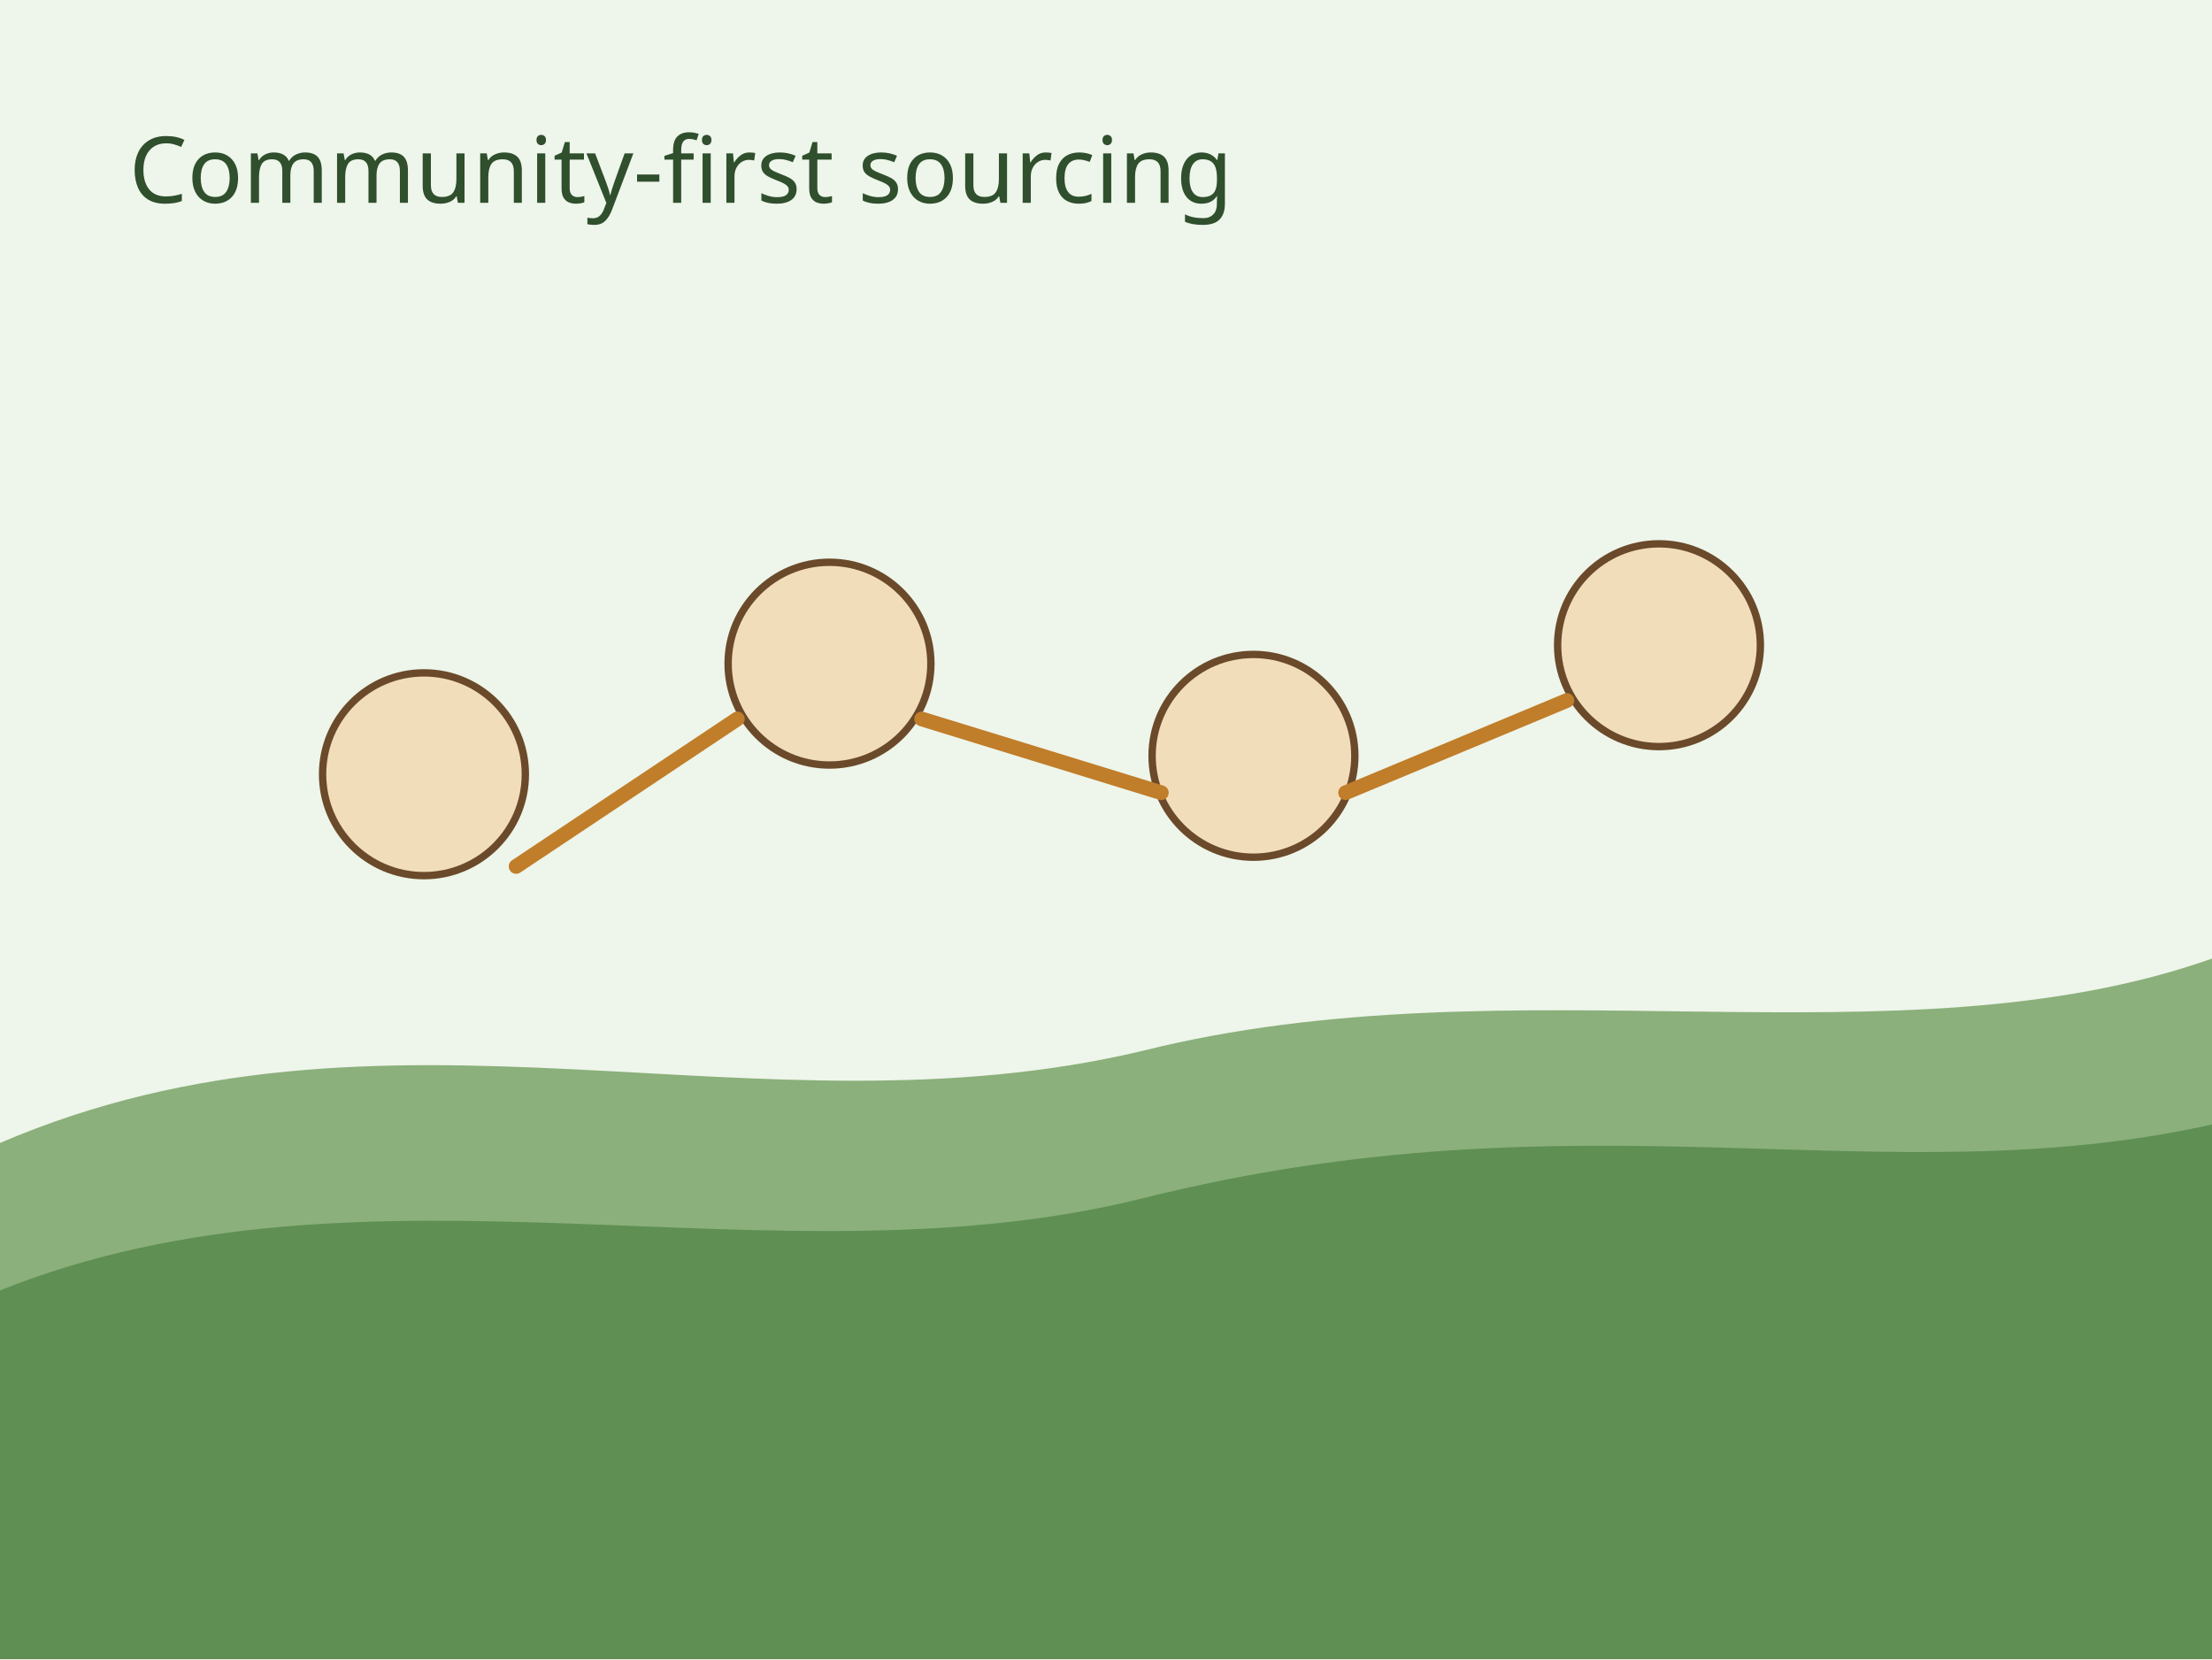
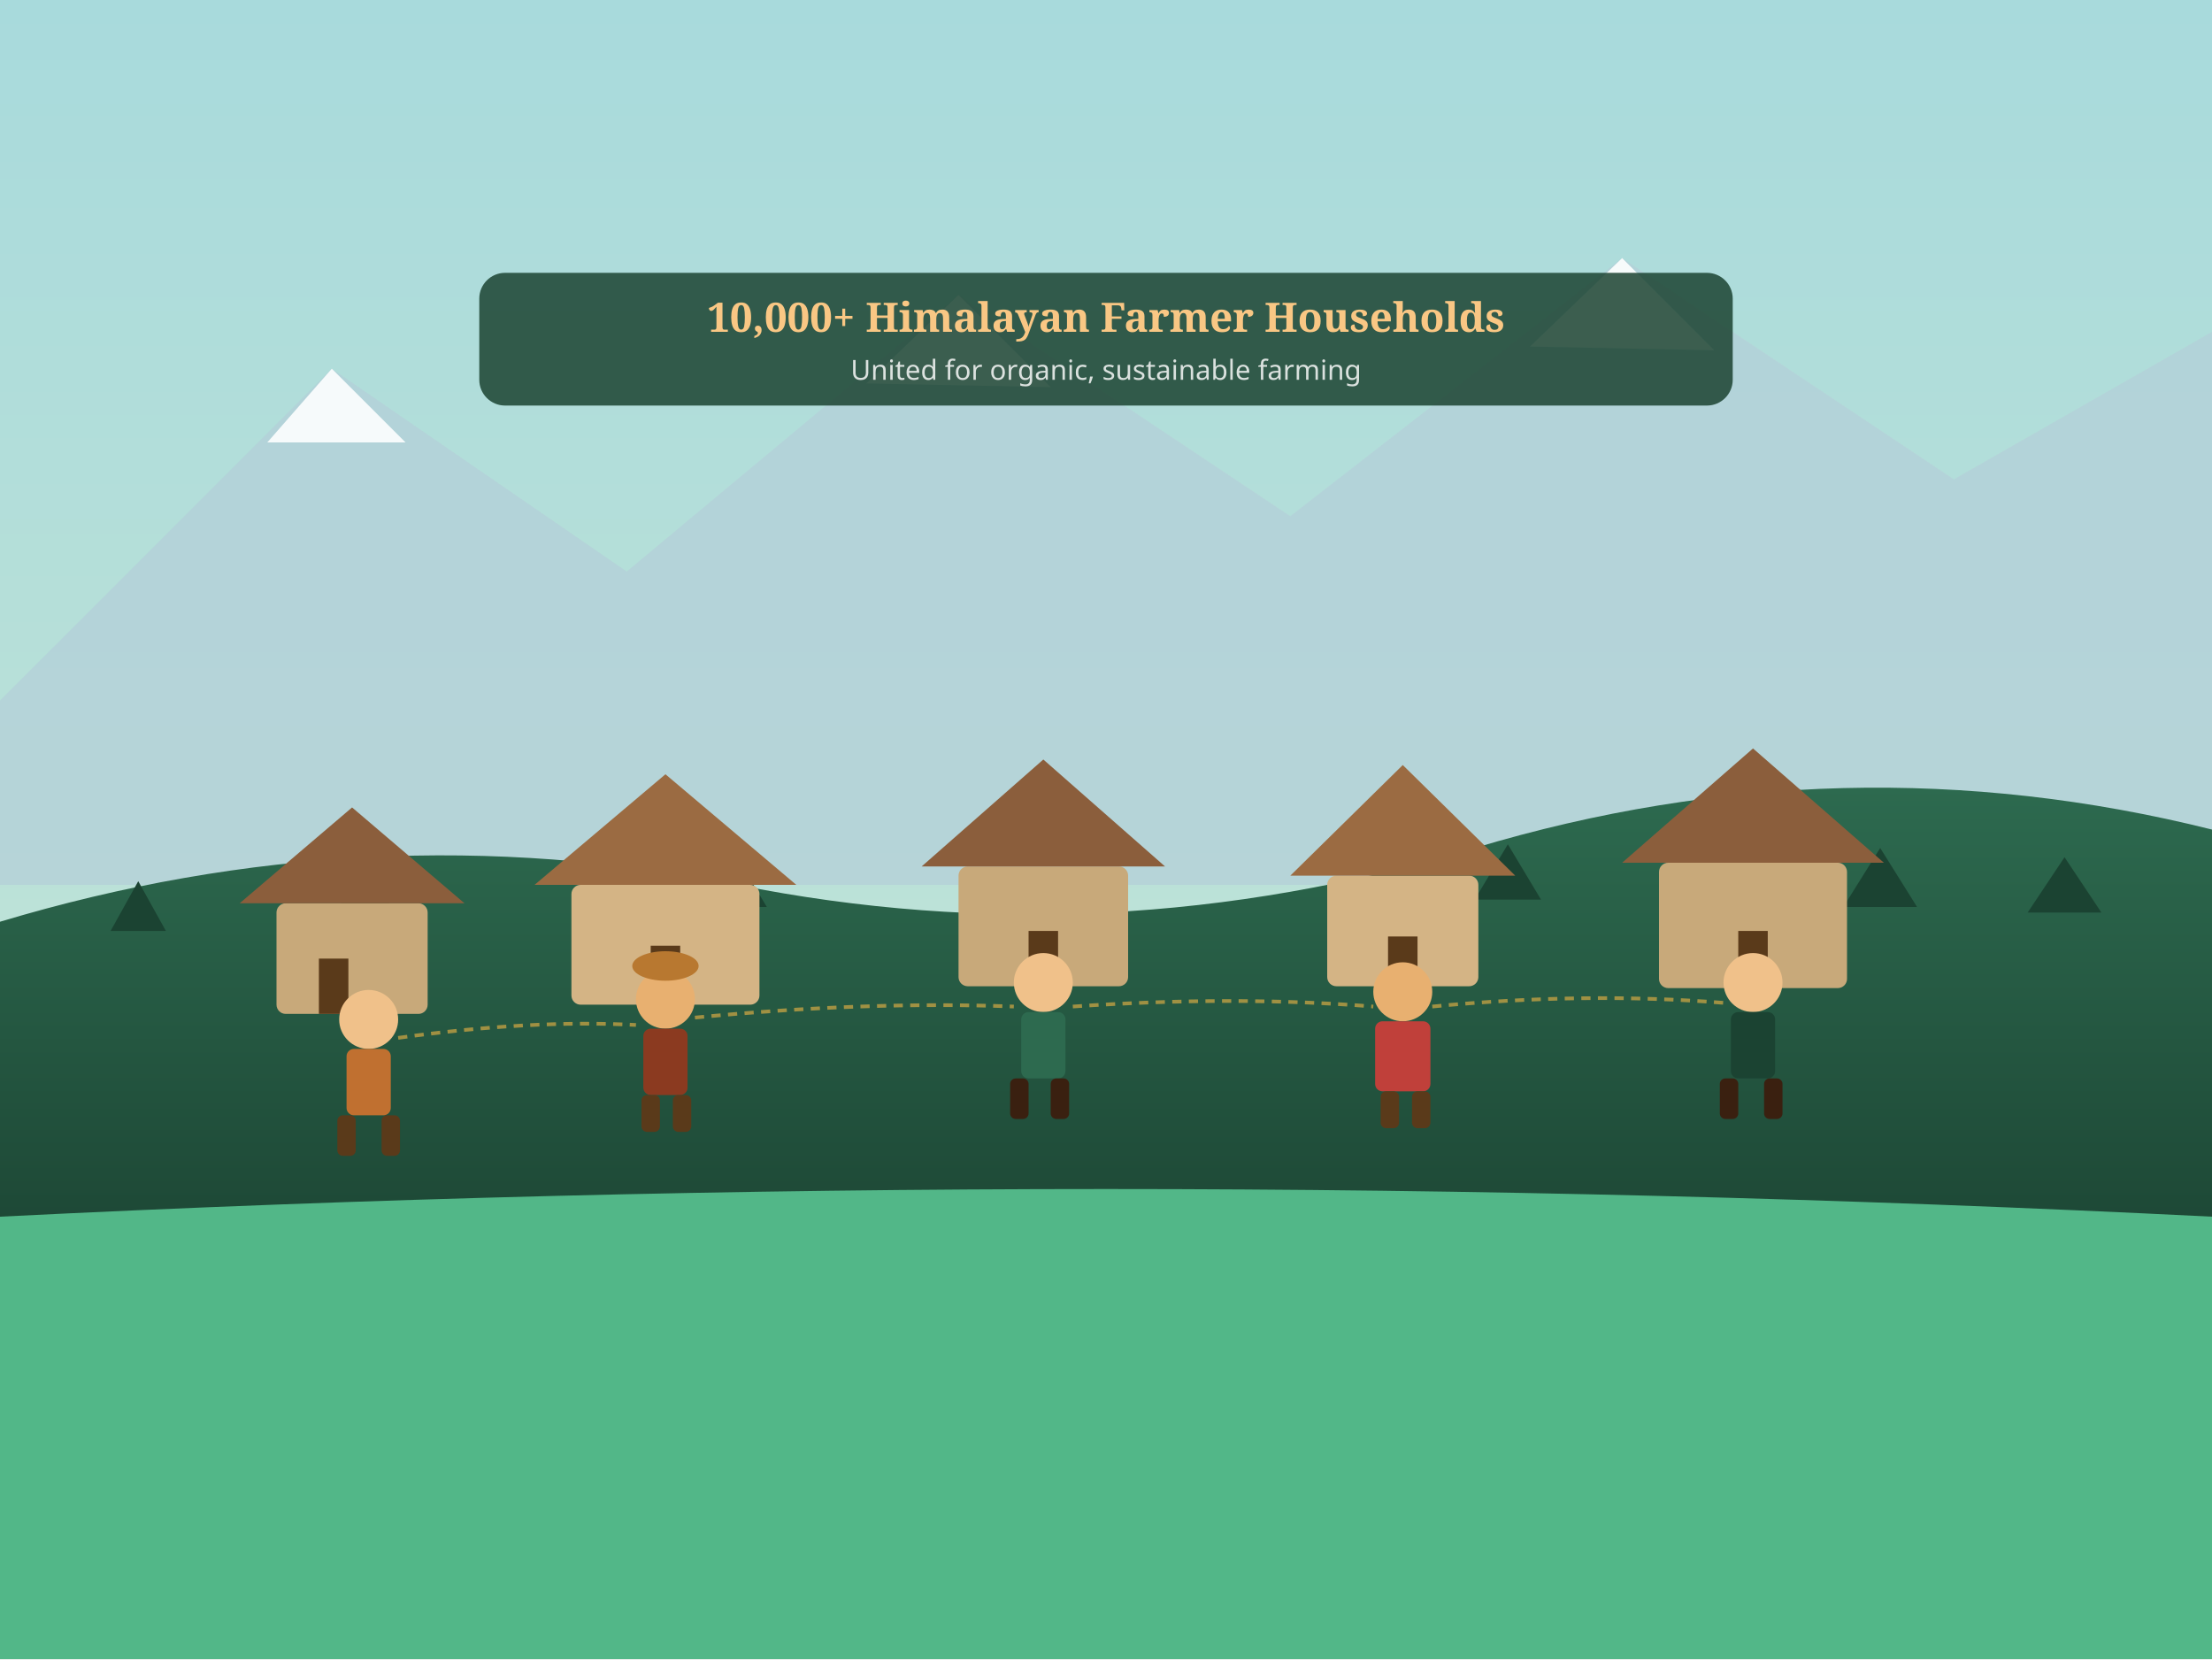
- <svg xmlns="http://www.w3.org/2000/svg" viewBox="0 0 1200 900" role="img" aria-label="Farmers network in the Himalayas">
-   <rect width="1200" height="900" fill="#eef5ea" />
-   <path d="M0 620C210 530 410 620 620 570C820 520 1030 580 1200 520V900H0Z" fill="#8bb07b" />
-   <path d="M0 700C200 620 420 700 620 650C860 590 1020 650 1200 610V900H0Z" fill="#5f8f53" />
-   <g fill="#f2ddbb" stroke="#6a4a2a" stroke-width="4">
-     <circle cx="230" cy="420" r="55" />
-     <circle cx="450" cy="360" r="55" />
-     <circle cx="680" cy="410" r="55" />
-     <circle cx="900" cy="350" r="55" />
+ <svg xmlns="http://www.w3.org/2000/svg" viewBox="0 0 1200 900" role="img" aria-label="Himalayan farming community network">
+   <defs>
+     <linearGradient id="sky2" x1="0" x2="0" y1="0" y2="1">
+       <stop offset="0%" stop-color="#a8dadc" />
+       <stop offset="100%" stop-color="#cce8d4" />
+     </linearGradient>
+     <linearGradient id="hill2" x1="0" x2="0" y1="0" y2="1">
+       <stop offset="0%" stop-color="#2d6a4f" />
+       <stop offset="100%" stop-color="#1b4332" />
+     </linearGradient>
+   </defs>
+   <rect width="1200" height="900" fill="url(#sky2)" />
+   <path d="M0 380 L180 200 L340 310 L520 160 L700 280 L880 140 L1060 260 L1200 180 L1200 480 L0 480Z" fill="#b4cfd8" opacity="0.7" />
+   <path d="M180 200 L220 240 L145 240Z" fill="#fff" opacity="0.88" />
+   <path d="M520 160 L570 210 L470 208Z" fill="#fff" opacity="0.85" />
+   <path d="M880 140 L930 190 L830 188Z" fill="#fff" opacity="0.9" />
+   <path d="M0 500 Q200 440 400 480 Q600 520 800 460 Q1000 400 1200 450 L1200 700 L0 700Z" fill="url(#hill2)" />
+   <path d="M0 660 Q600 630 1200 660 L1200 900 L0 900Z" fill="#52b788" />
+   <g fill="#1b4332">
+     <polygon points="60,505 75,478 90,505" />
+     <polygon points="180,498 198,468 216,498" />
+     <polygon points="380,492 398,462 416,492" />
+     <polygon points="800,488 818,458 836,488" />
+     <polygon points="1000,492 1020,460 1040,492" />
+     <polygon points="1100,495 1120,465 1140,495" />
  </g>
-   <g stroke="#c07d2a" stroke-width="8" fill="none" stroke-linecap="round">
-     <path d="M280 470L400 390" />
-     <path d="M500 390L630 430" />
-     <path d="M730 430L850 380" />
+   <g>
+     <rect x="150" y="490" width="82" height="60" fill="#c8a97a" rx="5" />
+     <polygon points="130,490 252,490 191,438" fill="#8b5e3c" />
+     <rect x="173" y="520" width="16" height="30" fill="#5a3a1a" />
+     <rect x="310" y="480" width="102" height="65" fill="#d4b485" rx="5" />
+     <polygon points="290,480 432,480 361,420" fill="#9b6b42" />
+     <rect x="353" y="513" width="16" height="32" fill="#5a3a1a" />
+     <rect x="520" y="470" width="92" height="65" fill="#c8a97a" rx="5" />
+     <polygon points="500,470 632,470 566,412" fill="#8b5e3c" />
+     <rect x="558" y="505" width="16" height="30" fill="#5a3a1a" />
+     <rect x="720" y="475" width="82" height="60" fill="#d4b485" rx="5" />
+     <polygon points="700,475 822,475 761,415" fill="#9b6b42" />
+     <rect x="753" y="508" width="16" height="27" fill="#5a3a1a" />
+     <rect x="900" y="468" width="102" height="68" fill="#c8a97a" rx="5" />
+     <polygon points="880,468 1022,468 951,406" fill="#8b5e3c" />
+     <rect x="943" y="505" width="16" height="31" fill="#5a3a1a" />
  </g>
-   <text x="70" y="110" fill="#2f4f2d" font-size="50" font-family="Trebuchet MS, sans-serif">Community-first sourcing</text>
+   <g>
+     <circle cx="200" cy="553" r="16" fill="#f0c18a" />
+     <rect x="188" y="569" width="24" height="36" fill="#c07030" rx="4" />
+     <rect x="183" y="605" width="10" height="22" fill="#5a3a1a" rx="3" />
+     <rect x="207" y="605" width="10" height="22" fill="#5a3a1a" rx="3" />
+     <circle cx="361" cy="542" r="16" fill="#e8b070" />
+     <rect x="349" y="558" width="24" height="36" fill="#8b3a20" rx="4" />
+     <ellipse cx="361" cy="524" rx="18" ry="8" fill="#b87830" />
+     <rect x="348" y="594" width="10" height="20" fill="#5a3a1a" rx="3" />
+     <rect x="365" y="594" width="10" height="20" fill="#5a3a1a" rx="3" />
+     <circle cx="566" cy="533" r="16" fill="#f0c18a" />
+     <rect x="554" y="549" width="24" height="36" fill="#2d6a4f" rx="4" />
+     <rect x="548" y="585" width="10" height="22" fill="#3a2010" rx="3" />
+     <rect x="570" y="585" width="10" height="22" fill="#3a2010" rx="3" />
+     <circle cx="761" cy="538" r="16" fill="#e8b070" />
+     <rect x="746" y="554" width="30" height="38" fill="#c0403a" rx="4" />
+     <rect x="749" y="592" width="10" height="20" fill="#5a3a1a" rx="3" />
+     <rect x="766" y="592" width="10" height="20" fill="#5a3a1a" rx="3" />
+     <circle cx="951" cy="533" r="16" fill="#f0c18a" />
+     <rect x="939" y="549" width="24" height="36" fill="#1b4332" rx="4" />
+     <rect x="933" y="585" width="10" height="22" fill="#3a2010" rx="3" />
+     <rect x="957" y="585" width="10" height="22" fill="#3a2010" rx="3" />
+   </g>
+   <g stroke="#d4a843" stroke-width="2" stroke-dasharray="5,4" fill="none" opacity="0.7">
+     <path d="M216 563 Q288 553 345 556" />
+     <path d="M377 552 Q470 543 550 546" />
+     <path d="M582 546 Q670 540 745 546" />
+     <path d="M777 546 Q860 538 935 544" />
+   </g>
+   <rect x="260" y="148" width="680" height="72" rx="14" fill="rgba(27,67,50,0.85)" />
+   <text x="600" y="180" text-anchor="middle" fill="#f9c784" font-size="22" font-family="Georgia, serif" font-weight="bold">10,000+ Himalayan Farmer Households</text>
+   <text x="600" y="206" text-anchor="middle" fill="rgba(255,255,255,0.82)" font-size="15" font-family="sans-serif">United for organic, sustainable farming</text>
</svg>
